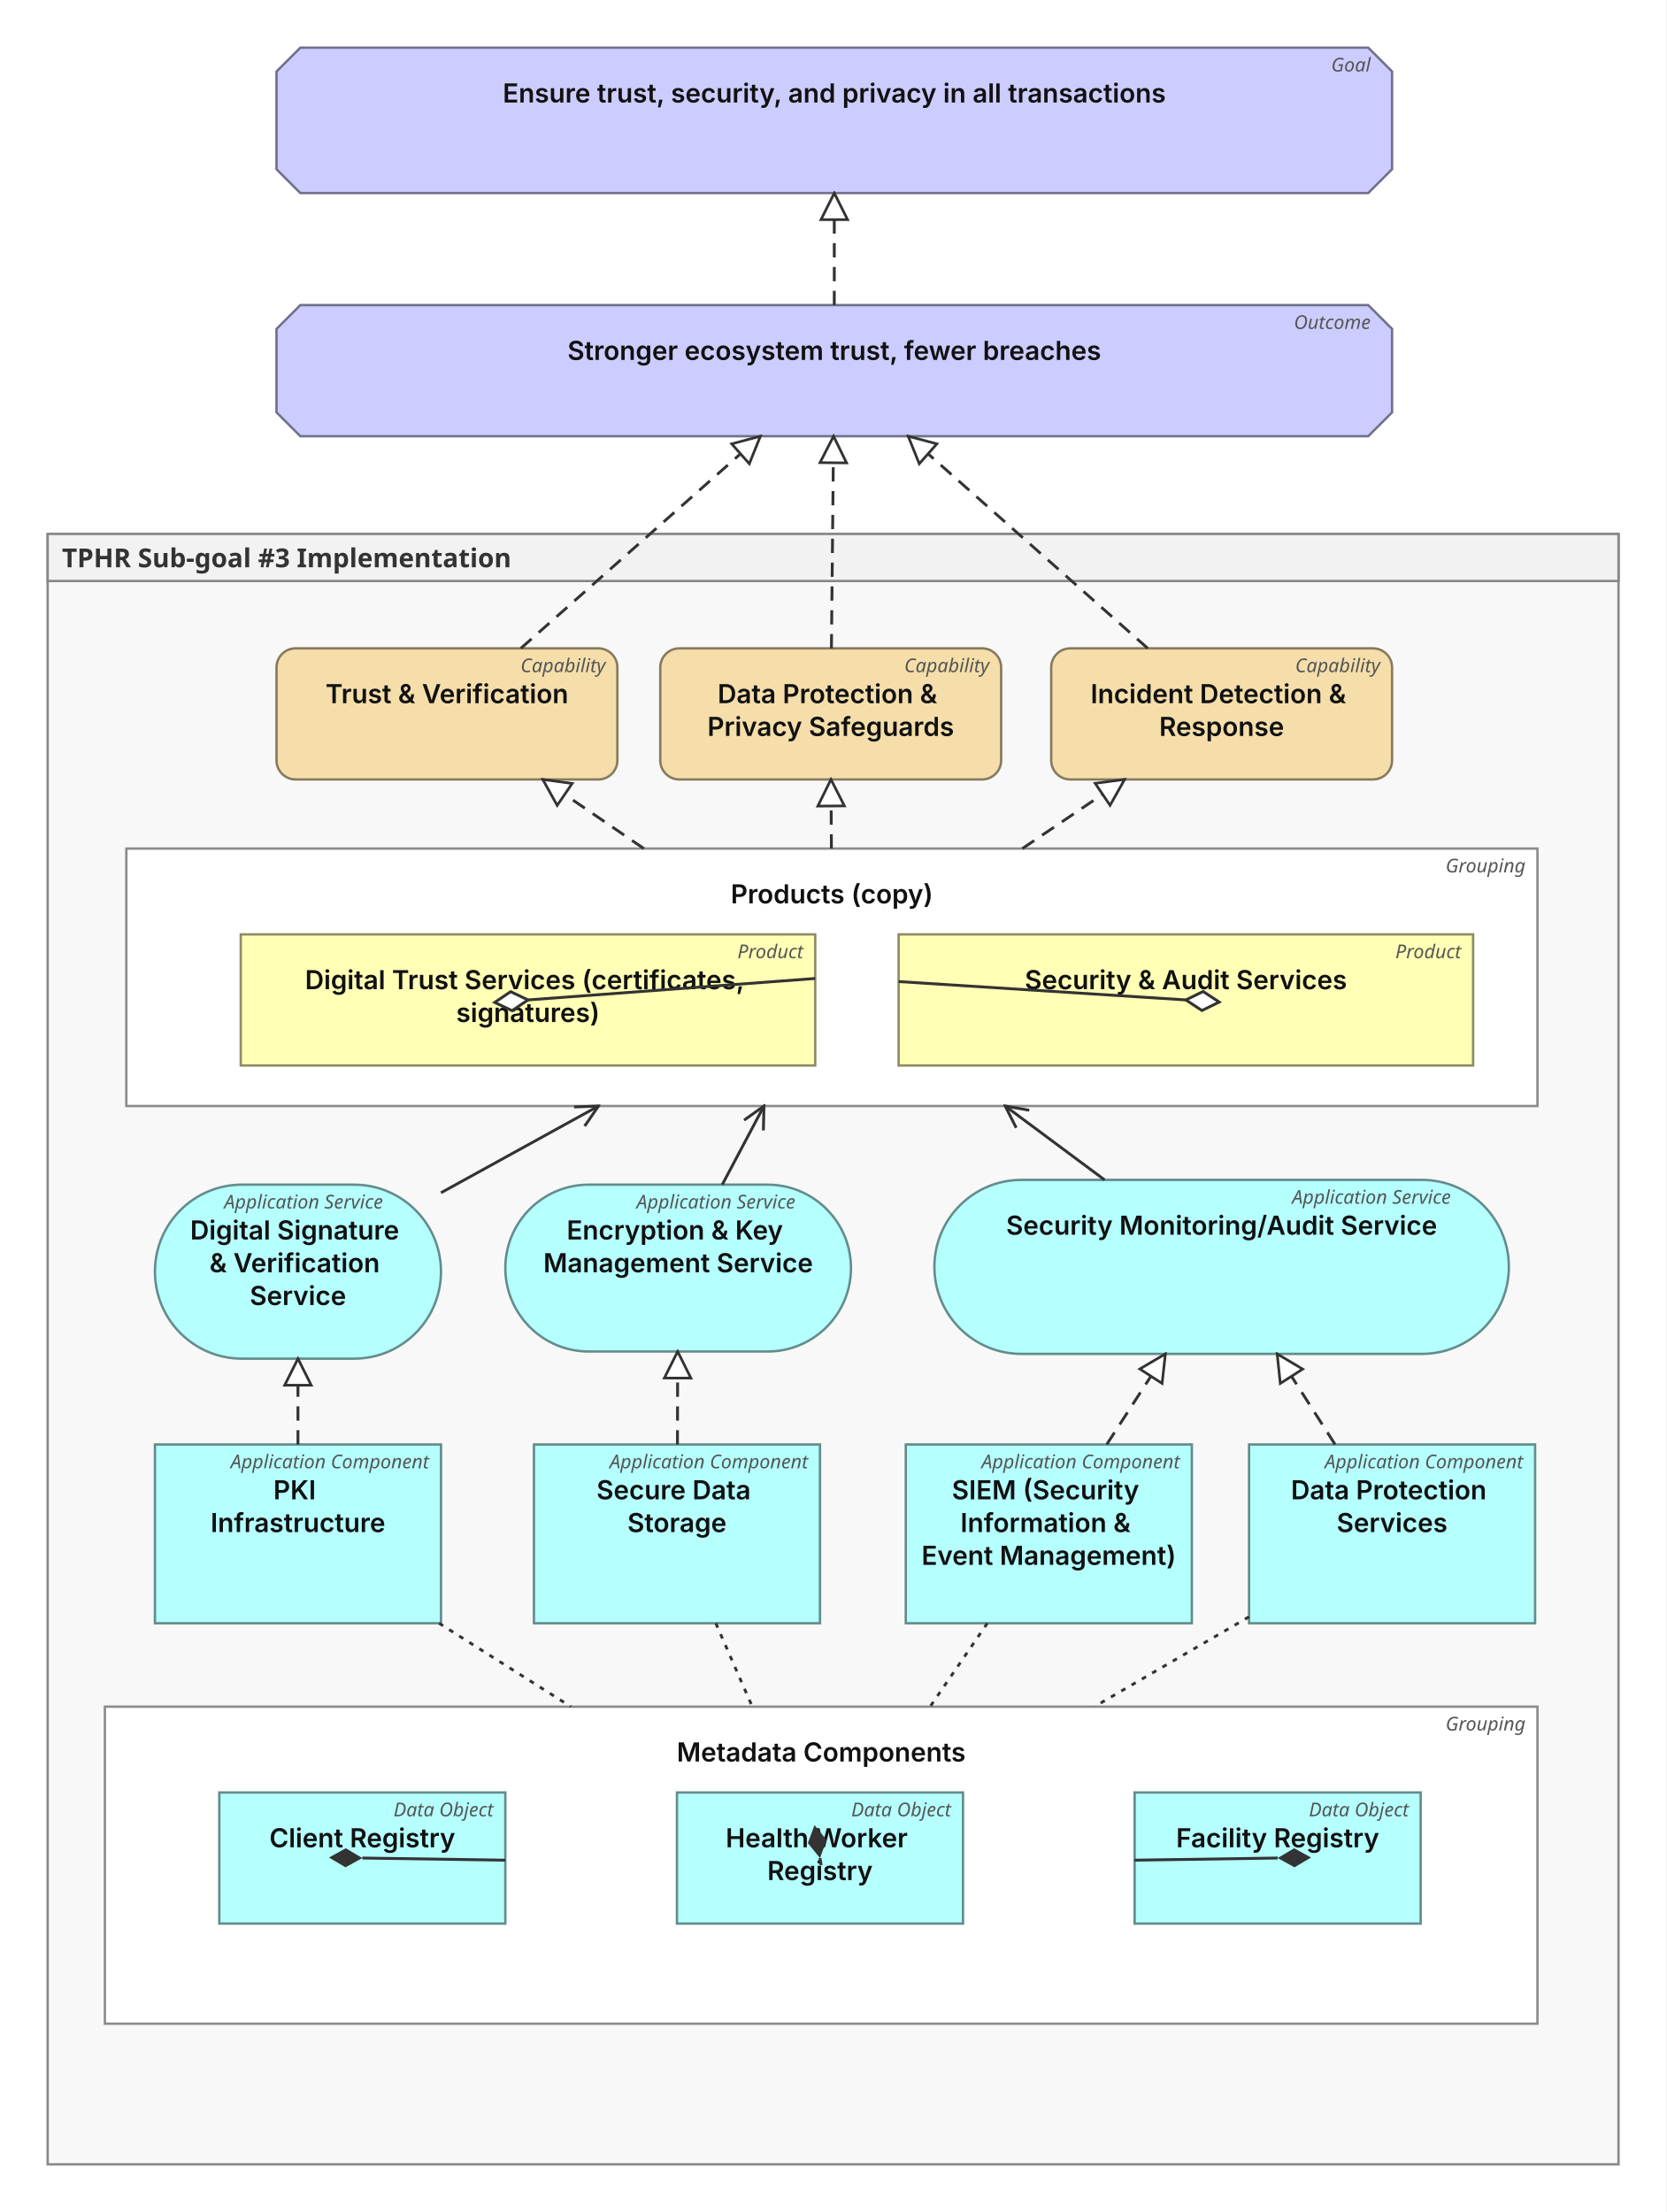
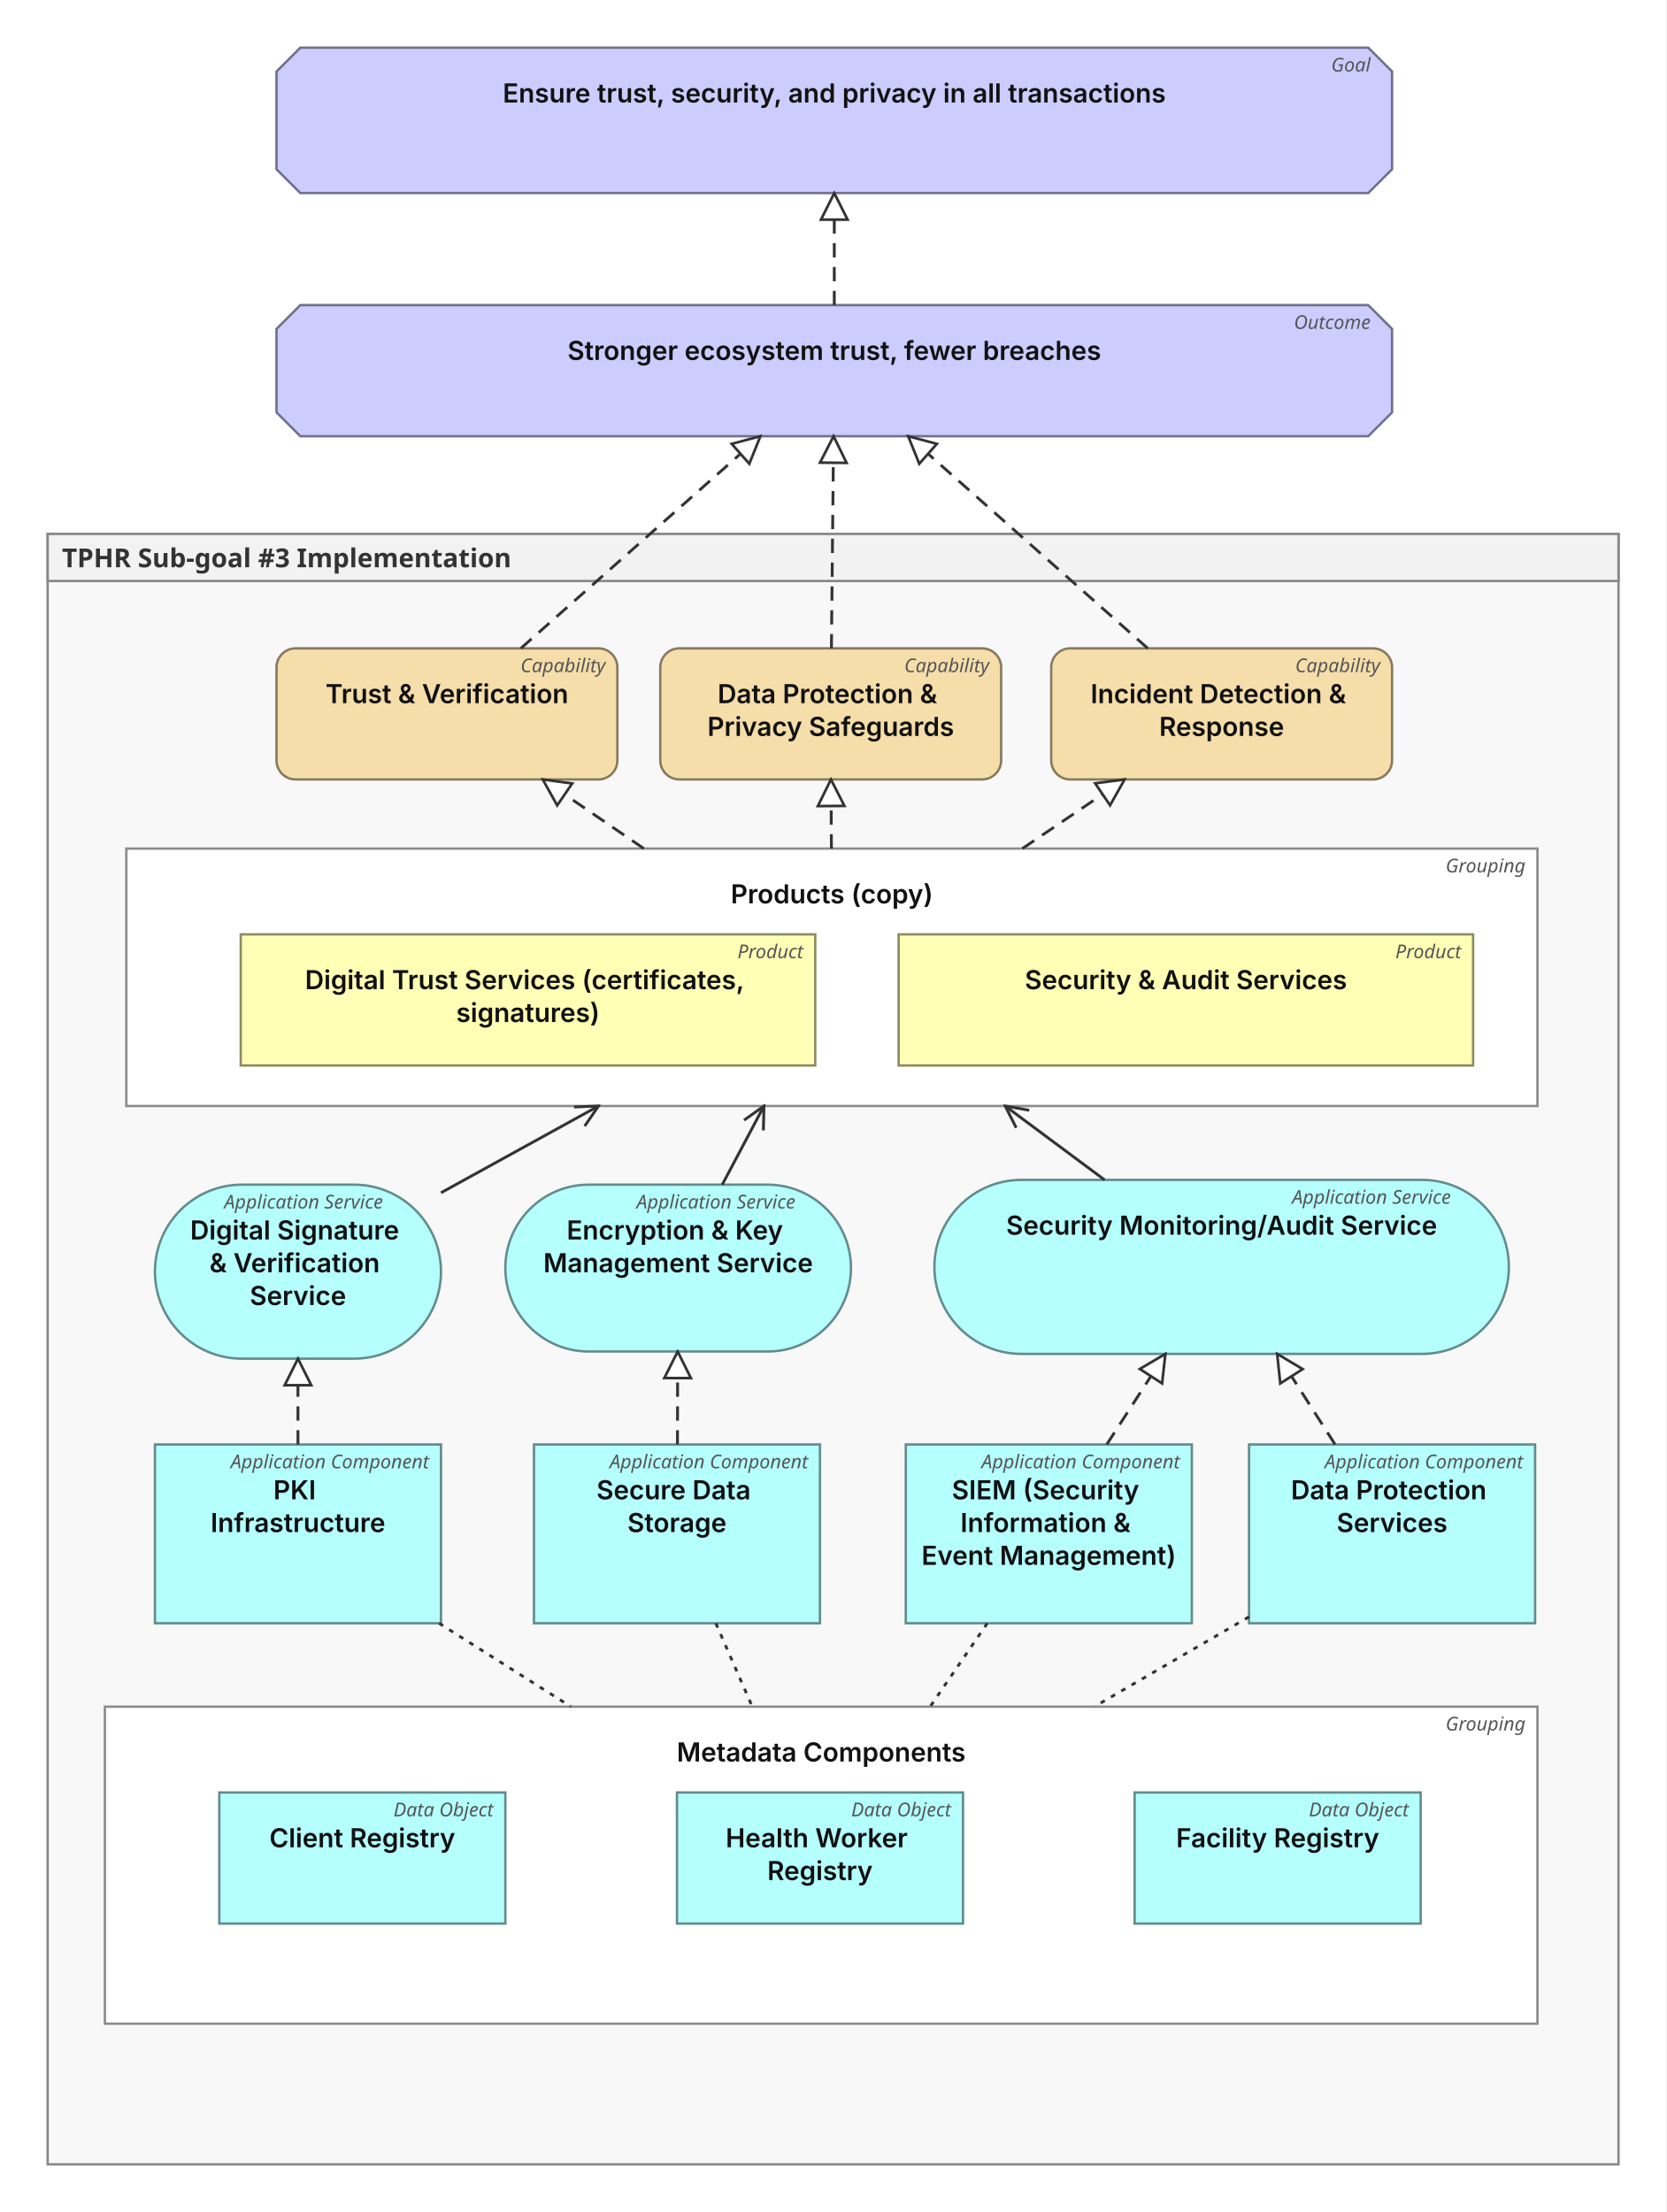
<svg xmlns="http://www.w3.org/2000/svg" viewBox="-1 -2 699 928" width="699" height="928" role="img" aria-labelledby="av-title">
  <style>
.av-name{font:600 11px system-ui,-apple-system,"Segoe UI",sans-serif;fill:#111}
.av-type{font:italic 8px system-ui,sans-serif;fill:#555}
.av-group{font:600 11px system-ui,sans-serif;fill:#333}
.av-note{font:10px system-ui,sans-serif;fill:#222}
.av-rel{font:9px system-ui,sans-serif;fill:#333;paint-order:stroke;stroke:#fff;stroke-width:3px}
a:hover rect,a:hover polygon,a:focus rect,a:focus polygon{stroke:#06c;stroke-width:2.5}
</style>
  <defs>
    <marker id="arrow-open" viewBox="0 0 12 12" refX="11" refY="6" markerWidth="11" markerHeight="11" orient="auto-start-reverse" markerUnits="userSpaceOnUse">
      <path d="M1 1 L11 6 L1 11" fill="none" stroke="#333" stroke-width="1.3" />
    </marker>
    <marker id="arrow-filled" viewBox="0 0 12 12" refX="11" refY="6" markerWidth="11" markerHeight="11" orient="auto-start-reverse" markerUnits="userSpaceOnUse">
      <path d="M1 1 L11 6 L1 11 Z" fill="#333" />
    </marker>
    <marker id="arrow-small" viewBox="0 0 10 10" refX="9" refY="5" markerWidth="8" markerHeight="8" orient="auto-start-reverse" markerUnits="userSpaceOnUse">
      <path d="M1 1 L9 5 L1 9" fill="none" stroke="#333" stroke-width="1.2" />
    </marker>
    <marker id="triangle-hollow" viewBox="0 0 14 14" refX="13" refY="7" markerWidth="13" markerHeight="13" orient="auto-start-reverse" markerUnits="userSpaceOnUse">
      <path d="M1 1 L13 7 L1 13 Z" fill="#fff" stroke="#333" stroke-width="1.2" />
    </marker>
    <marker id="diamond-filled" viewBox="0 0 16 10" refX="1" refY="5" markerWidth="16" markerHeight="10" orient="auto-start-reverse" markerUnits="userSpaceOnUse">
      <path d="M1 5 L8 1 L15 5 L8 9 Z" fill="#333" />
    </marker>
    <marker id="diamond-hollow" viewBox="0 0 16 10" refX="1" refY="5" markerWidth="16" markerHeight="10" orient="auto-start-reverse" markerUnits="userSpaceOnUse">
      <path d="M1 5 L8 1 L15 5 L8 9 Z" fill="#fff" stroke="#333" stroke-width="1.2" />
    </marker>
    <marker id="dot" viewBox="0 0 8 8" refX="4" refY="4" markerWidth="7" markerHeight="7" orient="auto" markerUnits="userSpaceOnUse">
      <circle cx="4" cy="4" r="3.2" fill="#333" />
    </marker>
    <pattern id="missing" width="8" height="8" patternUnits="userSpaceOnUse" patternTransform="rotate(45)">
      <rect width="8" height="8" fill="#fff" />
      <line x1="0" y1="0" x2="0" y2="8" stroke="#d33" stroke-width="2" />
    </pattern>
  </defs>
  <rect x="-1" y="-2" width="699" height="928" fill="#fff" />
  <a href="../../../en/dpi-h-ra/archimate/0.2.0-draft.2/elements/id-4b19a6ae6e754c0ab3dfca7e8ae397a1/" target="_top">
    <polygon points="125,18 573,18 583,28 583,69 573,79 125,79 115,69 115,28" fill="#ccccff" stroke="#70708c" stroke-width="1" />
    <text class="av-type" x="574" y="28" text-anchor="end">Goal</text>
    <text class="av-name" x="349" y="41" text-anchor="middle">
      <tspan x="349" dy="0">Ensure trust, security, and privacy in all transactions</tspan>
    </text>
  </a>
  <a href="../../../en/dpi-h-ra/archimate/0.2.0-draft.2/elements/id-1e118a77dd4545c5ba2c74fe2fb591b5/" target="_top">
    <polygon points="125,126 573,126 583,136 583,171 573,181 125,181 115,171 115,136" fill="#ccccff" stroke="#70708c" stroke-width="1" />
    <text class="av-type" x="574" y="136" text-anchor="end">Outcome</text>
    <text class="av-name" x="349" y="149" text-anchor="middle">
      <tspan x="349" dy="0">Stronger ecosystem trust, fewer breaches</tspan>
    </text>
  </a>
  <g class="av-g">
    <rect x="19" y="222" width="659" height="684" fill="#f2f2f2" fill-opacity=".55" stroke="#888" />
    <rect x="19" y="222" width="659" height="19.75" fill="#f2f2f2" stroke="#888" />
    <text class="av-group" x="25" y="236">TPHR Sub-goal #3 Implementation</text>
  </g>
  <a href="../../../en/dpi-h-ra/archimate/0.2.0-draft.2/elements/id-670806b20d9147f689d0a0073519fdd4/" target="_top">
    <rect x="52" y="354" width="592" height="108" fill="#ffffff" stroke="#8c8c8c" stroke-width="1" />
    <text class="av-type" x="639" y="364" text-anchor="end">Grouping</text>
    <text class="av-name" x="348" y="377" text-anchor="middle">
      <tspan x="348" dy="0">Products (copy)</tspan>
    </text>
  </a>
  <a href="../../../en/dpi-h-ra/archimate/0.2.0-draft.2/elements/id-fea74b958c7548e183c92a72bc3d0a8c/" target="_top">
    <rect x="100" y="390" width="241" height="55" fill="#ffffb5" stroke="#8c8c64" stroke-width="1" />
    <text class="av-type" x="336" y="400" text-anchor="end">Product</text>
    <text class="av-name" x="220.5" y="413" text-anchor="middle">
      <tspan x="220.5" dy="0">Digital Trust Services (certificates,</tspan>
      <tspan x="220.5" dy="13.75">signatures)</tspan>
    </text>
  </a>
  <a href="../../../en/dpi-h-ra/archimate/0.2.0-draft.2/elements/id-c208d6c7a6004b869a9a5e3a2335a7ed/" target="_top">
    <rect x="376" y="390" width="241" height="55" fill="#ffffb5" stroke="#8c8c64" stroke-width="1" />
    <text class="av-type" x="612" y="400" text-anchor="end">Product</text>
    <text class="av-name" x="496.5" y="413" text-anchor="middle">
      <tspan x="496.5" dy="0">Security &amp; Audit Services</tspan>
    </text>
  </a>
  <a href="../../../en/dpi-h-ra/archimate/0.2.0-draft.2/elements/id-f8e2a68d33894f249fa291387c4055e5/" target="_top">
    <rect x="223" y="604" width="120" height="75" fill="#b5ffff" stroke="#648c8c" stroke-width="1" />
    <text class="av-type" x="338" y="614" text-anchor="end">Application Component</text>
    <text class="av-name" x="283" y="627" text-anchor="middle">
      <tspan x="283" dy="0">Secure Data</tspan>
      <tspan x="283" dy="13.75">Storage</tspan>
    </text>
  </a>
  <a href="../../../en/dpi-h-ra/archimate/0.2.0-draft.2/elements/id-c67c5d1056cb4ccf8667c6b2b5518cec/" target="_top">
    <rect x="43" y="714" width="601" height="133" fill="#ffffff" stroke="#8c8c8c" stroke-width="1" />
    <text class="av-type" x="639" y="724" text-anchor="end">Grouping</text>
    <text class="av-name" x="343.5" y="737" text-anchor="middle">
      <tspan x="343.5" dy="0">Metadata Components</tspan>
    </text>
  </a>
  <a href="../../../en/dpi-h-ra/archimate/0.2.0-draft.2/elements/id-50b8108b9eff457aa52f959afe53400b/" target="_top">
    <rect x="91" y="750" width="120" height="55" fill="#b5ffff" stroke="#648c8c" stroke-width="1" />
    <text class="av-type" x="206" y="760" text-anchor="end">Data Object</text>
    <text class="av-name" x="151" y="773" text-anchor="middle">
      <tspan x="151" dy="0">Client Registry</tspan>
    </text>
  </a>
  <a href="../../../en/dpi-h-ra/archimate/0.2.0-draft.2/elements/id-60d2c9e1f10b488f9a579513e530b934/" target="_top">
    <rect x="475" y="750" width="120" height="55" fill="#b5ffff" stroke="#648c8c" stroke-width="1" />
    <text class="av-type" x="590" y="760" text-anchor="end">Data Object</text>
    <text class="av-name" x="535" y="773" text-anchor="middle">
      <tspan x="535" dy="0">Facility Registry</tspan>
    </text>
  </a>
  <a href="../../../en/dpi-h-ra/archimate/0.2.0-draft.2/elements/id-8a1b7256b3204a9aafef87c0db340987/" target="_top">
    <rect x="283" y="750" width="120" height="55" fill="#b5ffff" stroke="#648c8c" stroke-width="1" />
    <text class="av-type" x="398" y="760" text-anchor="end">Data Object</text>
    <text class="av-name" x="343" y="773" text-anchor="middle">
      <tspan x="343" dy="0">Health Worker</tspan>
      <tspan x="343" dy="13.75">Registry</tspan>
    </text>
  </a>
  <a href="../../../en/dpi-h-ra/archimate/0.2.0-draft.2/elements/id-8ef255a857774af09b8bd115c9d4fdf6/" target="_top">
    <rect x="379" y="604" width="120" height="75" fill="#b5ffff" stroke="#648c8c" stroke-width="1" />
    <text class="av-type" x="494" y="614" text-anchor="end">Application Component</text>
    <text class="av-name" x="439" y="627" text-anchor="middle">
      <tspan x="439" dy="0">SIEM (Security</tspan>
      <tspan x="439" dy="13.75">Information &amp;</tspan>
      <tspan x="439" dy="13.75">Event Management)</tspan>
    </text>
  </a>
  <a href="../../../en/dpi-h-ra/archimate/0.2.0-draft.2/elements/id-dc2148ad8835489f8caca4b1e9497f2d/" target="_top">
    <rect x="64" y="604" width="120" height="75" fill="#b5ffff" stroke="#648c8c" stroke-width="1" />
    <text class="av-type" x="179" y="614" text-anchor="end">Application Component</text>
    <text class="av-name" x="124" y="627" text-anchor="middle">
      <tspan x="124" dy="0">PKI</tspan>
      <tspan x="124" dy="13.75">Infrastructure</tspan>
    </text>
  </a>
  <a href="../../../en/dpi-h-ra/archimate/0.2.0-draft.2/elements/id-6300d33661174eddb14b1a702168a499/" target="_top">
    <rect x="523" y="604" width="120" height="75" fill="#b5ffff" stroke="#648c8c" stroke-width="1" />
    <text class="av-type" x="638" y="614" text-anchor="end">Application Component</text>
    <text class="av-name" x="583" y="627" text-anchor="middle">
      <tspan x="583" dy="0">Data Protection</tspan>
      <tspan x="583" dy="13.75">Services</tspan>
    </text>
  </a>
  <a href="../../../en/dpi-h-ra/archimate/0.2.0-draft.2/elements/id-c792a60edbf34953a0fce87ac6ede5e5/" target="_top">
    <rect x="276" y="270" width="143" height="55" rx="8" fill="#f5deaa" stroke="#877a5e" stroke-width="1" />
    <text class="av-type" x="414" y="280" text-anchor="end">Capability</text>
    <text class="av-name" x="347.5" y="293" text-anchor="middle">
      <tspan x="347.5" dy="0">Data Protection &amp;</tspan>
      <tspan x="347.5" dy="13.75">Privacy Safeguards</tspan>
    </text>
  </a>
  <a href="../../../en/dpi-h-ra/archimate/0.2.0-draft.2/elements/id-6d40aaa7d4434e8487c2c7853868db20/" target="_top">
    <rect x="115" y="270" width="143" height="55" rx="8" fill="#f5deaa" stroke="#877a5e" stroke-width="1" />
    <text class="av-type" x="253" y="280" text-anchor="end">Capability</text>
    <text class="av-name" x="186.5" y="293" text-anchor="middle">
      <tspan x="186.5" dy="0">Trust &amp; Verification</tspan>
    </text>
  </a>
  <a href="../../../en/dpi-h-ra/archimate/0.2.0-draft.2/elements/id-b94b990a600a4b2793bc6347f7647ae5/" target="_top">
    <rect x="440" y="270" width="143" height="55" rx="8" fill="#f5deaa" stroke="#877a5e" stroke-width="1" />
    <text class="av-type" x="578" y="280" text-anchor="end">Capability</text>
    <text class="av-name" x="511.5" y="293" text-anchor="middle">
      <tspan x="511.5" dy="0">Incident Detection &amp;</tspan>
      <tspan x="511.5" dy="13.75">Response</tspan>
    </text>
  </a>
  <a href="../../../en/dpi-h-ra/archimate/0.2.0-draft.2/elements/id-a3295f60c81943839a56e1ddce9dde4b/" target="_top">
    <rect x="64" y="495" width="120" height="73" rx="36.5" fill="#b5ffff" stroke="#648c8c" stroke-width="1" />
    <text class="av-type" x="159.667" y="505" text-anchor="end">Application Service</text>
    <text class="av-name" x="124" y="518" text-anchor="middle">
      <tspan x="124" dy="0">Digital Signature</tspan>
      <tspan x="124" dy="13.75">&amp; Verification</tspan>
      <tspan x="124" dy="13.75">Service</tspan>
    </text>
  </a>
  <a href="../../../en/dpi-h-ra/archimate/0.2.0-draft.2/elements/id-13e616851947432a870730e24088aeda/" target="_top">
    <rect x="211" y="495" width="145" height="70" rx="35" fill="#b5ffff" stroke="#648c8c" stroke-width="1" />
    <text class="av-type" x="332.667" y="505" text-anchor="end">Application Service</text>
    <text class="av-name" x="283.5" y="518" text-anchor="middle">
      <tspan x="283.5" dy="0">Encryption &amp; Key</tspan>
      <tspan x="283.5" dy="13.75">Management Service</tspan>
    </text>
  </a>
  <a href="../../../en/dpi-h-ra/archimate/0.2.0-draft.2/elements/id-6d49d0bba16149f48dc506c998f56459/" target="_top">
    <rect x="391" y="493" width="241" height="73" rx="36.5" fill="#b5ffff" stroke="#648c8c" stroke-width="1" />
    <text class="av-type" x="607.667" y="503" text-anchor="end">Application Service</text>
    <text class="av-name" x="511.5" y="516" text-anchor="middle">
      <tspan x="511.5" dy="0">Security Monitoring/Audit Service</tspan>
    </text>
  </a>
  <a href="../../../en/dpi-h-ra/archimate/0.2.0-draft.2/relationships/id-fbb1f40fcbfa4da5b44e1047d0db0e5e/" target="_top">
    <path d="M349 126 L349 79" fill="none" stroke="#333" stroke-width="1.2" stroke-dasharray="6 4" marker-end="url(#triangle-hollow)" />
    <path d="M349 126 L349 79" fill="none" stroke="transparent" stroke-width="8" />
  </a>
  <a href="../../../en/dpi-h-ra/archimate/0.2.0-draft.2/relationships/id-fd4c0008128c4520856c330de211774e/" target="_top">
    <path d="M347.8 354 L347.6 325" fill="none" stroke="#333" stroke-width="1.2" stroke-dasharray="6 4" marker-end="url(#triangle-hollow)" />
    <path d="M347.8 354 L347.6 325" fill="none" stroke="transparent" stroke-width="8" />
  </a>
  <a href="../../../en/dpi-h-ra/archimate/0.2.0-draft.2/relationships/id-ab3d206329174a909140293708acb68c/" target="_top">
    <path d="M269.1 354 L226.7 325" fill="none" stroke="#333" stroke-width="1.2" stroke-dasharray="6 4" marker-end="url(#triangle-hollow)" />
    <path d="M269.1 354 L226.7 325" fill="none" stroke="transparent" stroke-width="8" />
  </a>
-   <a href="../../../en/dpi-h-ra/archimate/0.2.0-draft.2/relationships/id-26e671cf04314fdb8c9b2370f7f6aaa7/" target="_top">
-     <path d="M496.5 417.5 L376 409.8" fill="none" stroke="#333" stroke-width="1.2" marker-start="url(#diamond-hollow)" />
-     <path d="M496.5 417.5 L376 409.8" fill="none" stroke="transparent" stroke-width="8" />
-   </a>
-   <a href="../../../en/dpi-h-ra/archimate/0.2.0-draft.2/relationships/id-41c871d49baf424a9829f7b36d5f7d64/" target="_top">
-     <path d="M220.5 417.5 L341 408.5" fill="none" stroke="#333" stroke-width="1.2" marker-start="url(#diamond-hollow)" />
-     <path d="M220.5 417.5 L341 408.5" fill="none" stroke="transparent" stroke-width="8" />
-   </a>
  <a href="../../../en/dpi-h-ra/archimate/0.2.0-draft.2/relationships/id-53ab06a1253847f3a7157ef578002e19/" target="_top">
    <path d="M427.9 354 L470.8 325" fill="none" stroke="#333" stroke-width="1.2" stroke-dasharray="6 4" marker-end="url(#triangle-hollow)" />
    <path d="M427.9 354 L470.8 325" fill="none" stroke="transparent" stroke-width="8" />
  </a>
  <a href="../../../en/dpi-h-ra/archimate/0.2.0-draft.2/relationships/id-e0b99d7d65b341938cdf31c1277c5861/" target="_top">
    <path d="M299.3 679 L314.6 714" fill="none" stroke="#333" stroke-width="1.2" stroke-dasharray="2 3" />
    <path d="M299.3 679 L314.6 714" fill="none" stroke="transparent" stroke-width="8" />
  </a>
  <a href="../../../en/dpi-h-ra/archimate/0.2.0-draft.2/relationships/id-5c53e219fd0f446ab5aaab04f1137f63/" target="_top">
    <path d="M283.2 604 L283.3 565" fill="none" stroke="#333" stroke-width="1.2" stroke-dasharray="6 4" marker-end="url(#triangle-hollow)" />
    <path d="M283.2 604 L283.3 565" fill="none" stroke="transparent" stroke-width="8" />
  </a>
-   <a href="../../../en/dpi-h-ra/archimate/0.2.0-draft.2/relationships/id-92c2c9ef0a094007ac1b11e841e5cd2c/" target="_top">
-     <path d="M151 777.5 L211 778.4" fill="none" stroke="#333" stroke-width="1.2" marker-start="url(#diamond-filled)" />
-     <path d="M151 777.5 L211 778.4" fill="none" stroke="transparent" stroke-width="8" />
-   </a>
-   <a href="../../../en/dpi-h-ra/archimate/0.2.0-draft.2/relationships/id-c3eb3e62a3ef4658b3d9c5b186abb525/" target="_top">
-     <path d="M535 777.5 L475 778.4" fill="none" stroke="#333" stroke-width="1.2" marker-start="url(#diamond-filled)" />
-     <path d="M535 777.5 L475 778.4" fill="none" stroke="transparent" stroke-width="8" />
-   </a>
-   <a href="../../../en/dpi-h-ra/archimate/0.2.0-draft.2/relationships/id-9b58e7b3595b4aa0a05322772a2931a7/" target="_top">
-     <path d="M343 777.5 L343.5 780.5" fill="none" stroke="#333" stroke-width="1.2" marker-start="url(#diamond-filled)" />
-     <path d="M343 777.5 L343.5 780.5" fill="none" stroke="transparent" stroke-width="8" />
-   </a>
  <a href="../../../en/dpi-h-ra/archimate/0.2.0-draft.2/relationships/id-fb40aed4dc7d4851a7d00a91410e87f8/" target="_top">
    <path d="M413.2 679 L389.2 714" fill="none" stroke="#333" stroke-width="1.2" stroke-dasharray="2 3" />
    <path d="M413.2 679 L389.2 714" fill="none" stroke="transparent" stroke-width="8" />
  </a>
  <a href="../../../en/dpi-h-ra/archimate/0.2.0-draft.2/relationships/id-b2668bb0f03649a49d7132b80463553a/" target="_top">
    <path d="M463.3 604 L487.9 566" fill="none" stroke="#333" stroke-width="1.2" stroke-dasharray="6 4" marker-end="url(#triangle-hollow)" />
    <path d="M463.3 604 L487.9 566" fill="none" stroke="transparent" stroke-width="8" />
  </a>
  <a href="../../../en/dpi-h-ra/archimate/0.2.0-draft.2/relationships/id-a603f69d8556402b9f464c942b1600bf/" target="_top">
    <path d="M183.2 679 L238.5 714" fill="none" stroke="#333" stroke-width="1.2" stroke-dasharray="2 3" />
    <path d="M183.2 679 L238.5 714" fill="none" stroke="transparent" stroke-width="8" />
  </a>
  <a href="../../../en/dpi-h-ra/archimate/0.2.0-draft.2/relationships/id-9a44235d21264d56ab43b935afe88675/" target="_top">
    <path d="M124 604 L124 568" fill="none" stroke="#333" stroke-width="1.2" stroke-dasharray="6 4" marker-end="url(#triangle-hollow)" />
    <path d="M124 604 L124 568" fill="none" stroke="transparent" stroke-width="8" />
  </a>
  <a href="../../../en/dpi-h-ra/archimate/0.2.0-draft.2/relationships/id-89d3df2ddff94647b1b3576ff36bdb1a/" target="_top">
    <path d="M523 676.3 L458.1 714" fill="none" stroke="#333" stroke-width="1.2" stroke-dasharray="2 3" />
    <path d="M523 676.3 L458.1 714" fill="none" stroke="transparent" stroke-width="8" />
  </a>
  <a href="../../../en/dpi-h-ra/archimate/0.2.0-draft.2/relationships/id-a30d602879574d40bfca2497b99797a2/" target="_top">
    <path d="M559.1 604 L534.8 566" fill="none" stroke="#333" stroke-width="1.2" stroke-dasharray="6 4" marker-end="url(#triangle-hollow)" />
    <path d="M559.1 604 L534.8 566" fill="none" stroke="transparent" stroke-width="8" />
  </a>
  <a href="../../../en/dpi-h-ra/archimate/0.2.0-draft.2/relationships/id-f537fcd8cc39444aae598d38f6a6b36b/" target="_top">
    <path d="M347.8 270 L348.7 181" fill="none" stroke="#333" stroke-width="1.2" stroke-dasharray="6 4" marker-end="url(#triangle-hollow)" />
    <path d="M347.8 270 L348.7 181" fill="none" stroke="transparent" stroke-width="8" />
  </a>
  <a href="../../../en/dpi-h-ra/archimate/0.2.0-draft.2/relationships/id-8d15716e47b246d6abf62bd5d74176cc/" target="_top">
    <path d="M217.5 270 L318 181" fill="none" stroke="#333" stroke-width="1.2" stroke-dasharray="6 4" marker-end="url(#triangle-hollow)" />
    <path d="M217.5 270 L318 181" fill="none" stroke="transparent" stroke-width="8" />
  </a>
  <a href="../../../en/dpi-h-ra/archimate/0.2.0-draft.2/relationships/id-1890454e15304cda9c031aaf084536fb/" target="_top">
    <path d="M480.5 270 L380 181" fill="none" stroke="#333" stroke-width="1.2" stroke-dasharray="6 4" marker-end="url(#triangle-hollow)" />
    <path d="M480.5 270 L380 181" fill="none" stroke="transparent" stroke-width="8" />
  </a>
  <a href="../../../en/dpi-h-ra/archimate/0.2.0-draft.2/relationships/id-16f7e3b0cf184363800df7b38d0c0dd5/" target="_top">
    <path d="M184 498.4 L250.1 462" fill="none" stroke="#333" stroke-width="1.2" marker-end="url(#arrow-open)" />
    <path d="M184 498.4 L250.1 462" fill="none" stroke="transparent" stroke-width="8" />
  </a>
  <a href="../../../en/dpi-h-ra/archimate/0.2.0-draft.2/relationships/id-8417f3a2a362417eb07265a45d717449/" target="_top">
    <path d="M302 495 L319.5 462" fill="none" stroke="#333" stroke-width="1.2" marker-end="url(#arrow-open)" />
    <path d="M302 495 L319.5 462" fill="none" stroke="transparent" stroke-width="8" />
  </a>
  <a href="../../../en/dpi-h-ra/archimate/0.2.0-draft.2/relationships/id-35d8aa6d2cdf4594a08c6e977d17f22f/" target="_top">
    <path d="M462.4 493 L420.7 462" fill="none" stroke="#333" stroke-width="1.2" marker-end="url(#arrow-open)" />
    <path d="M462.4 493 L420.7 462" fill="none" stroke="transparent" stroke-width="8" />
  </a>
</svg>
